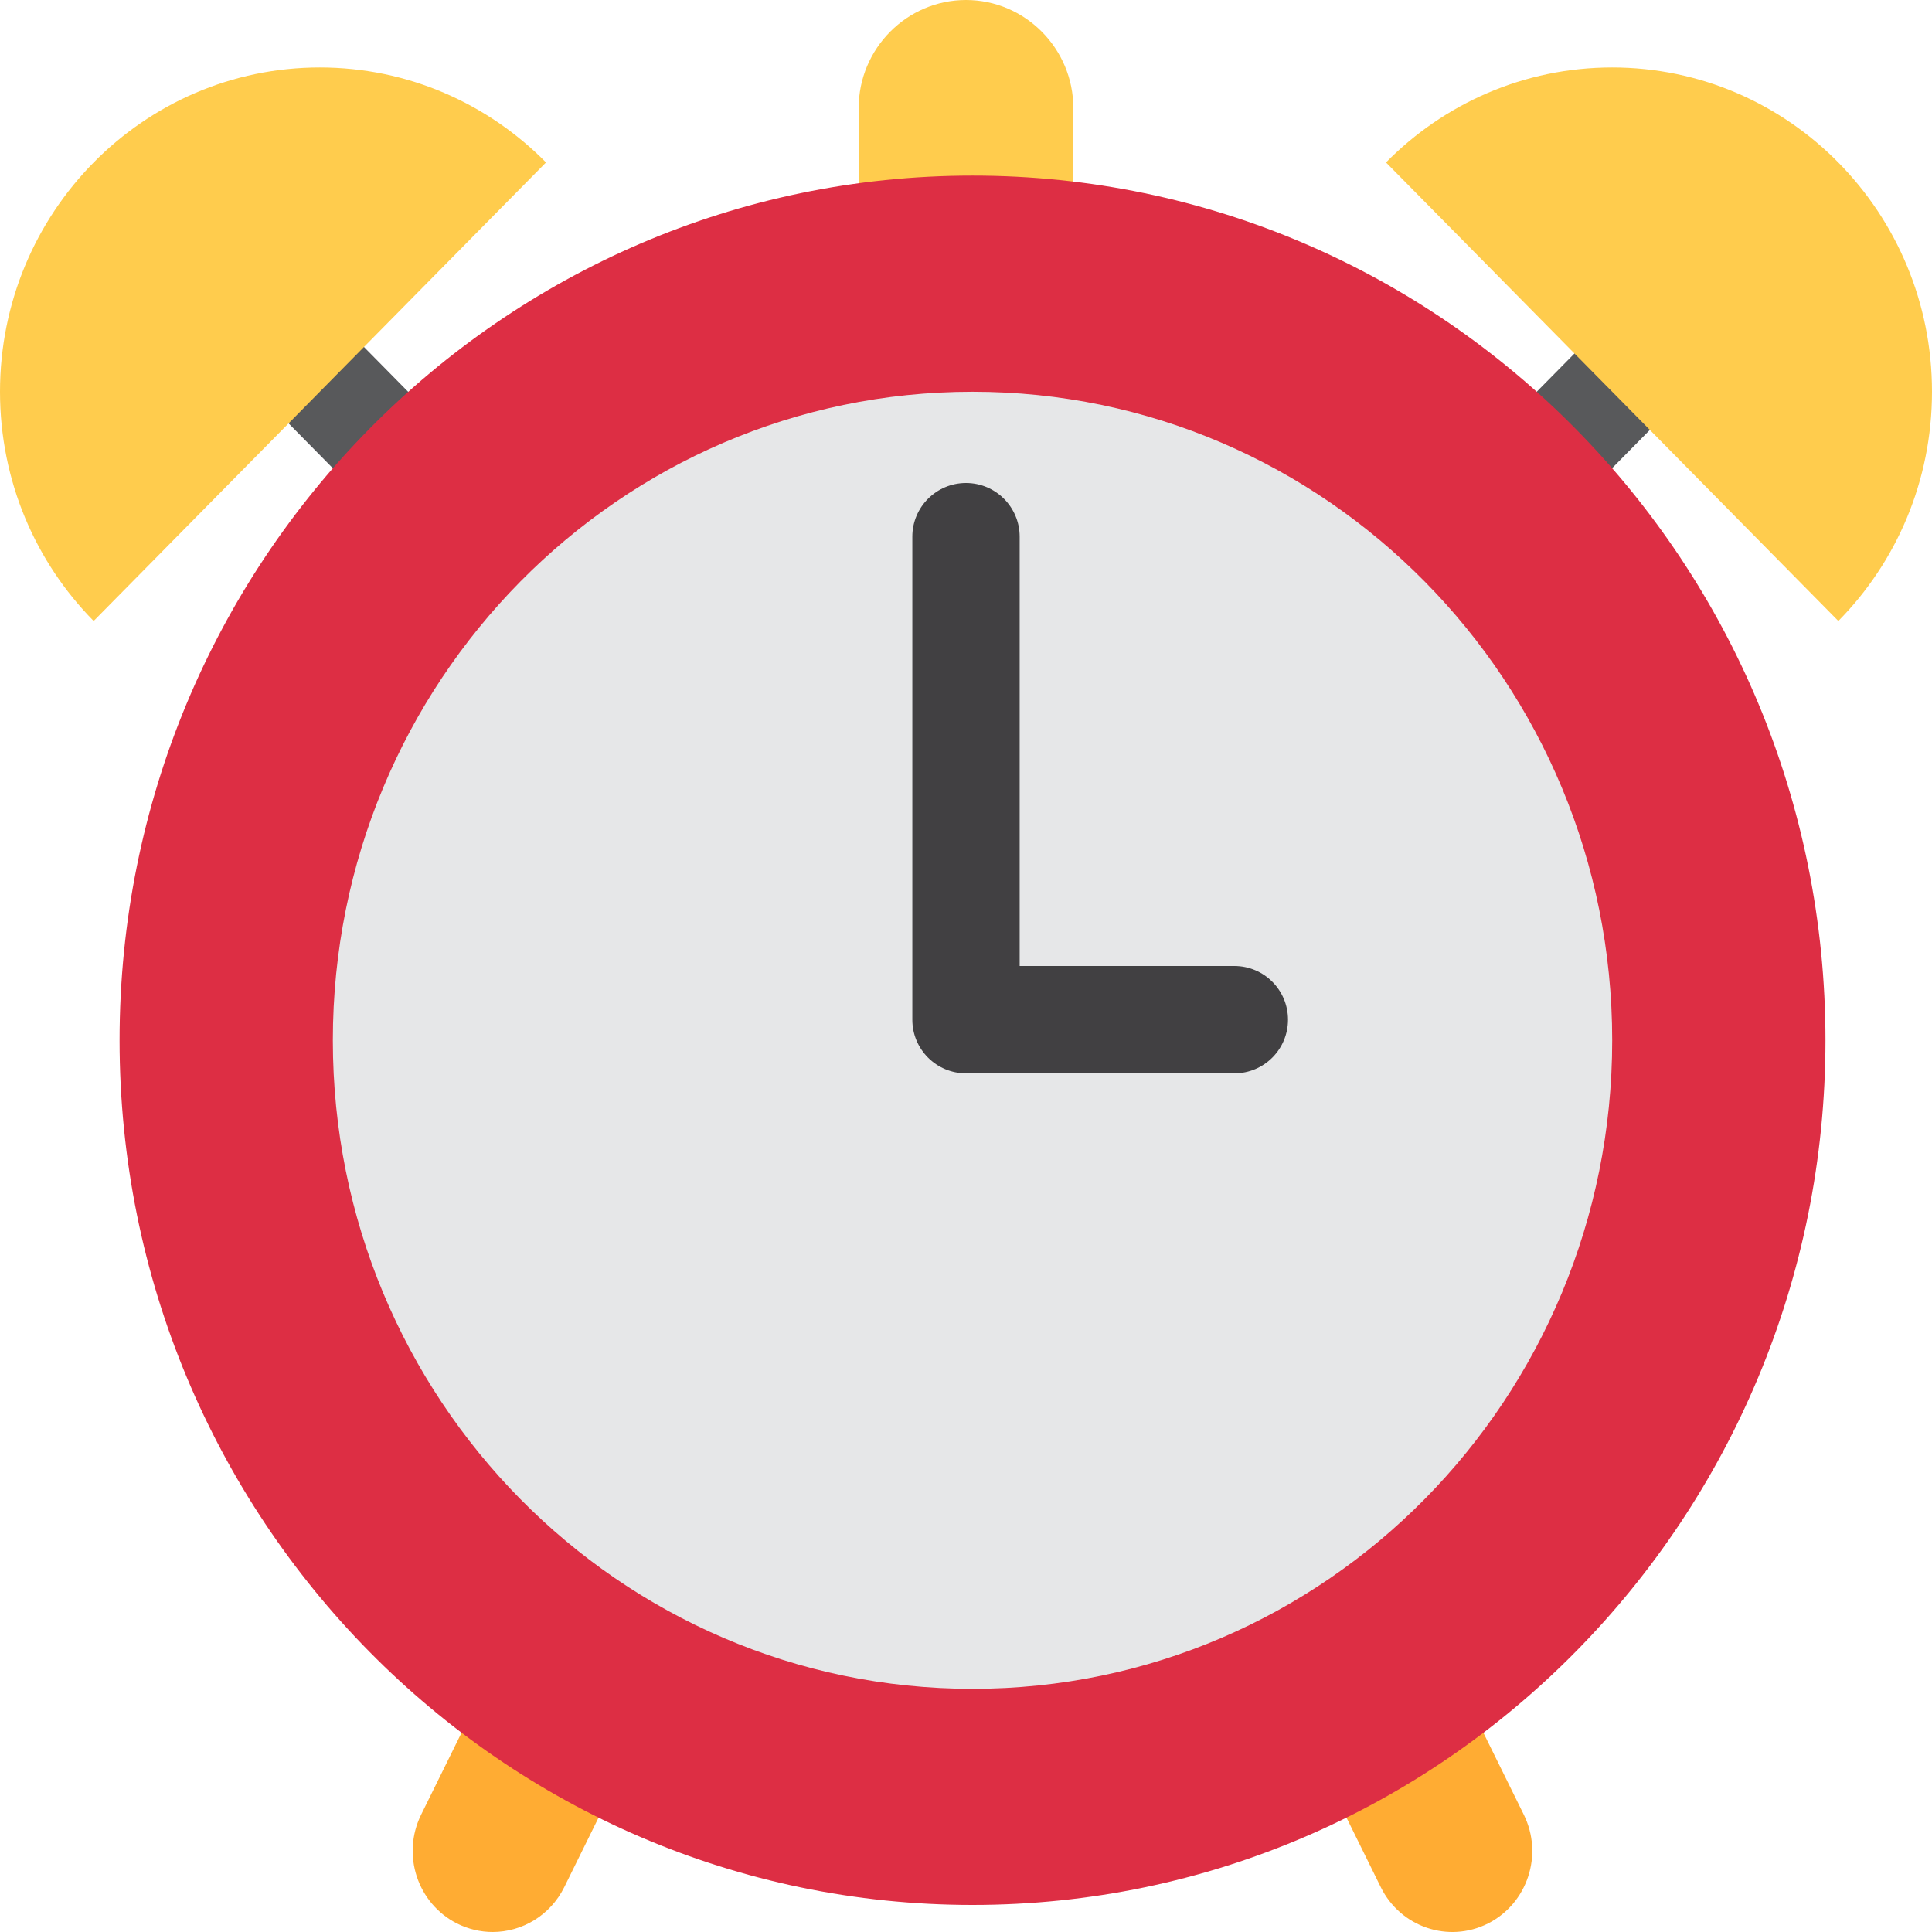
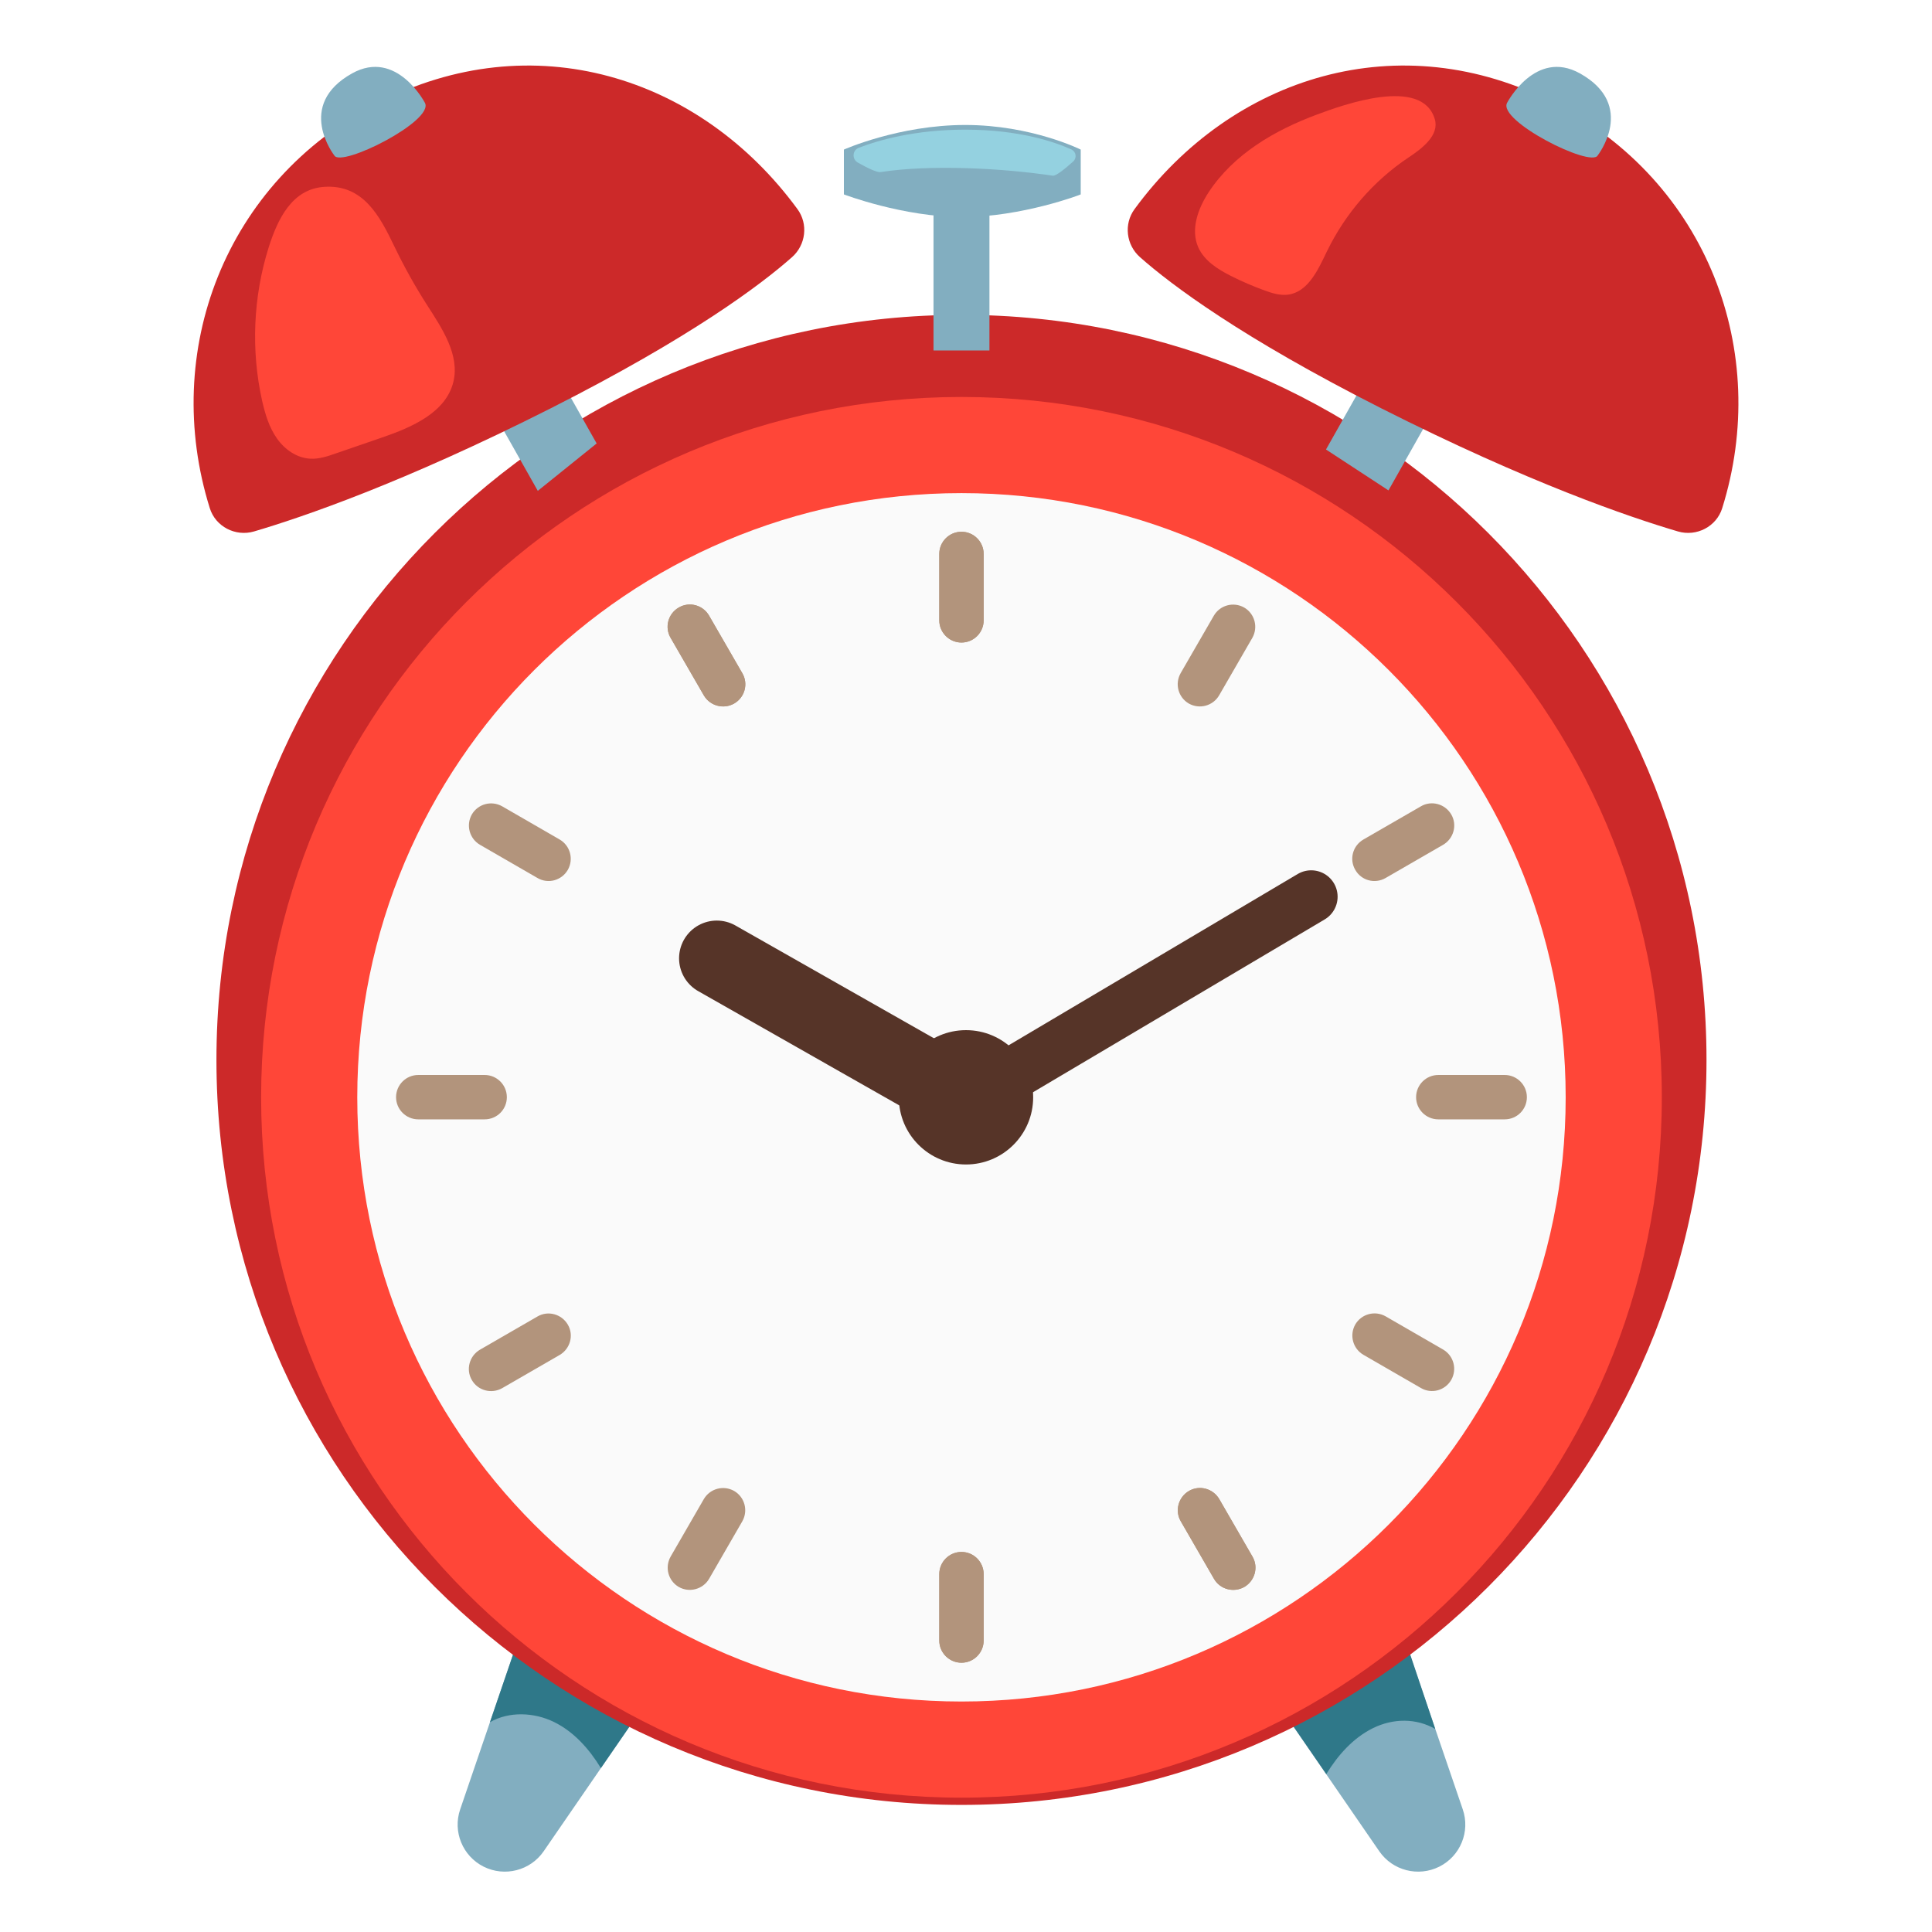
- <svg xmlns="http://www.w3.org/2000/svg" viewBox="0 0 36 36">
-   <path fill="#FFCC4D" d="M20 6.042c0 1.112-.903 2.014-2 2.014s-2-.902-2-2.014V2.014C16 .901 16.903 0 18 0s2 .901 2 2.014v4.028z" />
-   <path fill="#FFAC33" d="M9.18 36c-.224 0-.452-.052-.666-.159-.736-.374-1.035-1.28-.667-2.027l8.94-18.127c.252-.512.768-.835 1.333-.835s1.081.323 1.333.835l8.941 18.127c.368.747.07 1.653-.666 2.027-.736.372-1.631.07-1.999-.676L18.121 19.74l-7.607 15.425c-.262.529-.788.835-1.334.835z" />
-   <path fill="#58595B" d="M18.121 20.392c-.263 0-.516-.106-.702-.295L3.512 5.998c-.388-.394-.388-1.031 0-1.424s1.017-.393 1.404 0L18.121 17.96 31.324 4.573c.389-.393 1.017-.393 1.405 0 .388.394.388 1.031 0 1.424l-13.905 14.1c-.187.188-.439.295-.703.295z" />
-   <path fill="#DD2E44" d="M34.015 19.385c0 8.898-7.115 16.111-15.894 16.111-8.777 0-15.893-7.213-15.893-16.111 0-8.9 7.116-16.113 15.893-16.113 8.778-.001 15.894 7.213 15.894 16.113z" />
-   <path fill="#E6E7E8" d="M30.041 19.385c0 6.674-5.335 12.084-11.92 12.084-6.583 0-11.919-5.41-11.919-12.084C6.202 12.71 11.538 7.3 18.121 7.3c6.585-.001 11.92 5.41 11.92 12.085z" />
-   <path fill="#FFCC4D" d="M30.04 1.257c-1.646 0-3.135.676-4.214 1.77l8.429 8.544C35.333 10.478 36 8.968 36 7.299c0-3.336-2.669-6.042-5.96-6.042zm-24.08 0c1.645 0 3.135.676 4.214 1.77l-8.429 8.544C.667 10.478 0 8.968 0 7.299c0-3.336 2.668-6.042 5.96-6.042z" />
-   <path fill="#414042" d="M23 20h-5c-.552 0-1-.447-1-1v-9c0-.552.448-1 1-1s1 .448 1 1v8h4c.553 0 1 .448 1 1 0 .553-.447 1-1 1z" />
+ <svg xmlns="http://www.w3.org/2000/svg" version="1.1" id="Layer_2" x="0px" y="0px" viewBox="0 0 128 128" style="enable-background:new 0 0 128 128;" xml:space="preserve">
+   <g>
+     <g>
+       <g>
+         <path style="fill:#82AEC0;" d="M32.04,123.67L32.04,123.67c-1.39-0.7-2.06-2.32-1.55-3.8l4.02-11.77l7.87,5.31l-6.36,9.24     C35.14,123.93,33.44,124.37,32.04,123.67z" />
+       </g>
+       <g>
+         <path style="fill:#82AEC0;" d="M95.36,123.67L95.36,123.67c1.39-0.7,2.06-2.32,1.55-3.8l-4.07-11.91l-8.29,4.77l6.83,9.92     C92.26,123.93,93.96,124.37,95.36,123.67z" />
+       </g>
+       <path style="fill:#2F7889;" d="M34.51,108.1l-2.05,6c1.27-0.73,2.93-0.66,4.25-0.01c1.32,0.65,2.33,1.79,3.1,3.05l2.33-3.38    C42.14,113.62,34.51,108.1,34.51,108.1z" />
+       <path style="fill:#2F7889;" d="M92.87,107.95l2.22,6.6c-1.27-0.73-2.79-0.71-4.12-0.06c-1.32,0.65-2.33,1.79-3.1,3.05l-3.05-4.43    L92.87,107.95z" />
+     </g>
+     <circle style="fill:#FFEFA1;" cx="63.7" cy="73.93" r="42.01" />
+     <circle style="fill:#CC2929;" cx="63.7" cy="70.22" r="49.36" />
+     <g>
+       <circle style="fill:#FF4638;" cx="63.7" cy="72.7" r="46.4" />
+     </g>
+     <g>
+       <g>
+         <circle style="fill:#FAFAFA;" cx="63.7" cy="72.7" r="40.03" />
+       </g>
+       <circle style="fill:#563428;" cx="64" cy="72.7" r="4.45" />
+       <g>
+         <g>
+           <g>
+             <g>
+               <path style="fill:#B2947C;" d="M63.7,42.57L63.7,42.57c-0.81,0-1.47-0.66-1.47-1.47v-4.4c0-0.81,0.66-1.47,1.47-1.47h0        c0.81,0,1.47,0.66,1.47,1.47v4.4C65.17,41.91,64.51,42.57,63.7,42.57z" />
+             </g>
+             <g>
+               <path style="fill:#B2947C;" d="M63.7,110.16L63.7,110.16c-0.81,0-1.47-0.66-1.47-1.47v-4.4c0-0.81,0.66-1.47,1.47-1.47h0        c0.81,0,1.47,0.66,1.47,1.47v4.4C65.17,109.5,64.51,110.16,63.7,110.16z" />
+             </g>
+           </g>
+           <g>
+             <g>
+               <path style="fill:#B2947C;" d="M99.69,74.16h-4.4c-0.81,0-1.47-0.66-1.47-1.47l0,0c0-0.81,0.66-1.47,1.47-1.47h4.4        c0.81,0,1.47,0.66,1.47,1.47l0,0C101.16,73.51,100.5,74.16,99.69,74.16z" />
+             </g>
+             <g>
+               <path style="fill:#B2947C;" d="M32.11,74.16h-4.4c-0.81,0-1.47-0.66-1.47-1.47l0,0c0-0.81,0.66-1.47,1.47-1.47h4.4        c0.81,0,1.47,0.66,1.47,1.47l0,0C33.58,73.51,32.92,74.16,32.11,74.16z" />
+             </g>
+           </g>
+           <g>
+             <g>
+               <path style="fill:#B2947C;" d="M63.7,42.57L63.7,42.57c-0.81,0-1.47-0.66-1.47-1.47v-4.4c0-0.81,0.66-1.47,1.47-1.47h0        c0.81,0,1.47,0.66,1.47,1.47v4.4C65.17,41.91,64.51,42.57,63.7,42.57z" />
+             </g>
+             <g>
+               <path style="fill:#B2947C;" d="M63.7,110.16L63.7,110.16c-0.81,0-1.47-0.66-1.47-1.47v-4.4c0-0.81,0.66-1.47,1.47-1.47h0        c0.81,0,1.47,0.66,1.47,1.47v4.4C65.17,109.5,64.51,110.16,63.7,110.16z" />
+             </g>
+           </g>
+           <g>
+             <g>
+               <path style="fill:#B2947C;" d="M46.63,46.07l-2.2-3.81c-0.41-0.7-0.17-1.6,0.54-2.01l0,0c0.7-0.41,1.6-0.17,2.01,0.54        l2.2,3.81c0.41,0.7,0.17,1.6-0.54,2.01l0,0C47.94,47.01,47.04,46.77,46.63,46.07z" />
+             </g>
+             <g>
+               <path style="fill:#B2947C;" d="M80.43,104.6l-2.2-3.81c-0.41-0.7-0.16-1.6,0.54-2.01l0,0c0.7-0.41,1.6-0.16,2.01,0.54        l2.2,3.81c0.41,0.7,0.16,1.6-0.54,2.01l0,0C81.73,105.54,80.83,105.3,80.43,104.6z" />
+             </g>
+           </g>
+           <g>
+             <g>
+               <path style="fill:#B2947C;" d="M46.63,46.07l-2.2-3.81c-0.41-0.7-0.17-1.6,0.54-2.01l0,0c0.7-0.41,1.6-0.17,2.01,0.54        l2.2,3.81c0.41,0.7,0.17,1.6-0.54,2.01l0,0C47.94,47.01,47.04,46.77,46.63,46.07z" />
+             </g>
+             <g>
+               <path style="fill:#B2947C;" d="M80.43,104.6l-2.2-3.81c-0.41-0.7-0.16-1.6,0.54-2.01l0,0c0.7-0.41,1.6-0.16,2.01,0.54        l2.2,3.81c0.41,0.7,0.16,1.6-0.54,2.01l0,0C81.73,105.54,80.83,105.3,80.43,104.6z" />
+             </g>
+           </g>
+           <g>
+             <g>
+               <path style="fill:#B2947C;" d="M35.61,58.17l-3.81-2.2c-0.7-0.41-0.94-1.3-0.54-2.01l0,0c0.41-0.7,1.3-0.94,2.01-0.54        l3.81,2.2c0.7,0.41,0.94,1.3,0.54,2.01l0,0C37.21,58.34,36.31,58.58,35.61,58.17z" />
+             </g>
+             <g>
+               <path style="fill:#B2947C;" d="M94.14,91.96l-3.81-2.2c-0.7-0.41-0.94-1.3-0.54-2.01l0,0c0.41-0.7,1.3-0.94,2.01-0.54        l3.81,2.2c0.7,0.41,0.94,1.3,0.54,2.01l0,0C95.74,92.13,94.84,92.37,94.14,91.96z" />
+             </g>
+           </g>
+           <g>
+             <g>
+               <path style="fill:#B2947C;" d="M78.76,46.61L78.76,46.61c-0.7-0.41-0.94-1.3-0.54-2.01l2.2-3.81c0.41-0.7,1.3-0.94,2.01-0.54        l0,0c0.7,0.41,0.94,1.3,0.54,2.01l-2.2,3.81C80.36,46.77,79.47,47.01,78.76,46.61z" />
+             </g>
+             <g>
+               <path style="fill:#B2947C;" d="M44.97,105.14L44.97,105.14c-0.7-0.41-0.94-1.3-0.54-2.01l2.2-3.81        c0.41-0.7,1.3-0.94,2.01-0.54l0,0c0.7,0.41,0.94,1.3,0.54,2.01l-2.2,3.81C46.57,105.3,45.67,105.54,44.97,105.14z" />
+             </g>
+           </g>
+           <g>
+             <g>
+               <path style="fill:#B2947C;" d="M89.79,57.63L89.79,57.63c-0.41-0.7-0.17-1.6,0.54-2.01l3.81-2.2c0.7-0.41,1.6-0.16,2.01,0.54        l0,0c0.41,0.7,0.16,1.6-0.54,2.01l-3.81,2.2C91.09,58.58,90.19,58.34,89.79,57.63z" />
+             </g>
+             <g>
+               <path style="fill:#B2947C;" d="M31.26,91.43L31.26,91.43c-0.41-0.7-0.16-1.6,0.54-2.01l3.81-2.2c0.7-0.41,1.6-0.16,2.01,0.54        l0,0c0.41,0.7,0.16,1.6-0.54,2.01l-3.81,2.2C32.56,92.37,31.66,92.13,31.26,91.43z" />
+             </g>
+           </g>
+         </g>
+       </g>
+       <line style="fill:none;stroke:#563428;stroke-width:5;stroke-linecap:round;stroke-miterlimit:10;" x1="47.49" y1="63.49" x2="63.7" y2="72.7" />
+       <line style="fill:none;stroke:#563428;stroke-width:3.5;stroke-linecap:round;stroke-miterlimit:10;" x1="86.87" y1="59.41" x2="64.44" y2="72.7" />
+     </g>
+     <path style="fill:none;stroke:#82AEC0;stroke-width:4.942;stroke-miterlimit:10;" d="M40.76,30.57" />
+     <path style="fill:none;stroke:#82AEC0;stroke-width:4.942;stroke-miterlimit:10;" d="M25.15,4" />
+     <g>
+       <g>
+         <g>
+           <polygon style="fill:#82AEC0;" points="91.99,32.49 87.85,29.78 101.94,4.82 106.24,7.25     " />
+         </g>
+         <path style="fill:#CC2929;" d="M111.17,35.21c1.23,0.36,2.55-0.32,2.93-1.54c3.24-10.35-0.96-21.61-11.12-26.84     c-10.23-5.27-21.34-1.81-27.81,7.02c-0.73,0.99-0.56,2.38,0.36,3.19c2.09,1.85,6.73,5.33,15.98,10.01     C101.28,31.99,107.98,34.27,111.17,35.21z" />
+         <g>
+           <path style="fill:#82AEC0;" d="M105.85,10.3c0,0,2.61-3.33-1.18-5.44c-2.95-1.64-4.82,1.95-4.82,1.95      C99.2,8,105.4,11.12,105.85,10.3z" />
+         </g>
+       </g>
+     </g>
+     <g>
+       <g>
+         <g>
+           <polygon style="fill:#82AEC0;" points="35.63,32.52 21.36,7.25 25.67,4.82 39.53,29.38     " />
+         </g>
+         <path style="fill:#CC2929;" d="M16.83,35.21c-1.23,0.36-2.55-0.32-2.93-1.54c-3.24-10.35,0.96-21.61,11.12-26.84     c10.23-5.27,21.34-1.81,27.81,7.02c0.73,0.99,0.56,2.38-0.36,3.19c-2.09,1.85-6.73,5.33-15.98,10.01     C26.72,31.99,20.02,34.27,16.83,35.21z" />
+         <g>
+           <path style="fill:#82AEC0;" d="M22.15,10.3c0,0-2.61-3.33,1.18-5.44c2.95-1.64,4.82,1.95,4.82,1.95      C28.8,8,22.6,11.12,22.15,10.3z" />
+         </g>
+       </g>
+     </g>
+     <line style="fill:none;stroke:#82AEC0;stroke-width:3.706;stroke-miterlimit:10;" x1="63.7" y1="23.22" x2="63.7" y2="9.5" />
+     <path style="fill:#82AEC0;" d="M63.76,14.38c-3.92,0-7.85-1.5-7.85-1.5V9.91c0,0,3.65-1.63,8.04-1.63s7.65,1.63,7.65,1.63l0,2.97   C71.61,12.89,67.69,14.38,63.76,14.38z" />
+     <path style="fill:#94D1E0;" d="M56.9,9.79c-0.43,0.16-0.47,0.75-0.07,0.98c0.58,0.33,1.27,0.67,1.51,0.63   c3.3-0.51,8.09-0.26,11.4,0.24c0.23,0.04,0.89-0.52,1.36-0.94c0.26-0.24,0.2-0.65-0.12-0.8c-1.04-0.47-3.39-1.31-7.03-1.31   C60.59,8.59,58.16,9.3,56.9,9.79z" />
+     <g>
+       <path style="fill:#FF4638;" d="M95.06,7.9c0.31,1.06-0.83,1.93-1.75,2.54c-2.31,1.54-4.19,3.72-5.4,6.22    c-0.58,1.2-1.23,2.67-2.56,2.86c-0.53,0.07-1.05-0.09-1.55-0.27c-0.77-0.28-1.52-0.6-2.25-0.97c-0.87-0.44-1.76-1-2.16-1.89    c-0.52-1.17-0.03-2.55,0.67-3.63c1.67-2.55,4.39-4.13,7.19-5.17C88.94,6.96,94.22,5.03,95.06,7.9z" />
+     </g>
+     <g>
+       <path style="fill:#FF4638;" d="M26.13,16.33c0.65,1.35,1.38,2.66,2.19,3.92c0.99,1.54,2.14,3.26,1.72,5.04    c-0.49,2.04-2.75,3.02-4.74,3.7c-1.02,0.35-2.03,0.7-3.05,1.05c-0.54,0.19-1.11,0.38-1.68,0.35c-0.9-0.04-1.71-0.61-2.22-1.34    c-0.52-0.73-0.78-1.61-0.98-2.48c-0.75-3.35-0.6-6.9,0.43-10.18c0.6-1.88,1.54-3.86,3.67-4.01C24.06,12.2,25.16,14.31,26.13,16.33    z" />
+     </g>
+   </g>
</svg>
